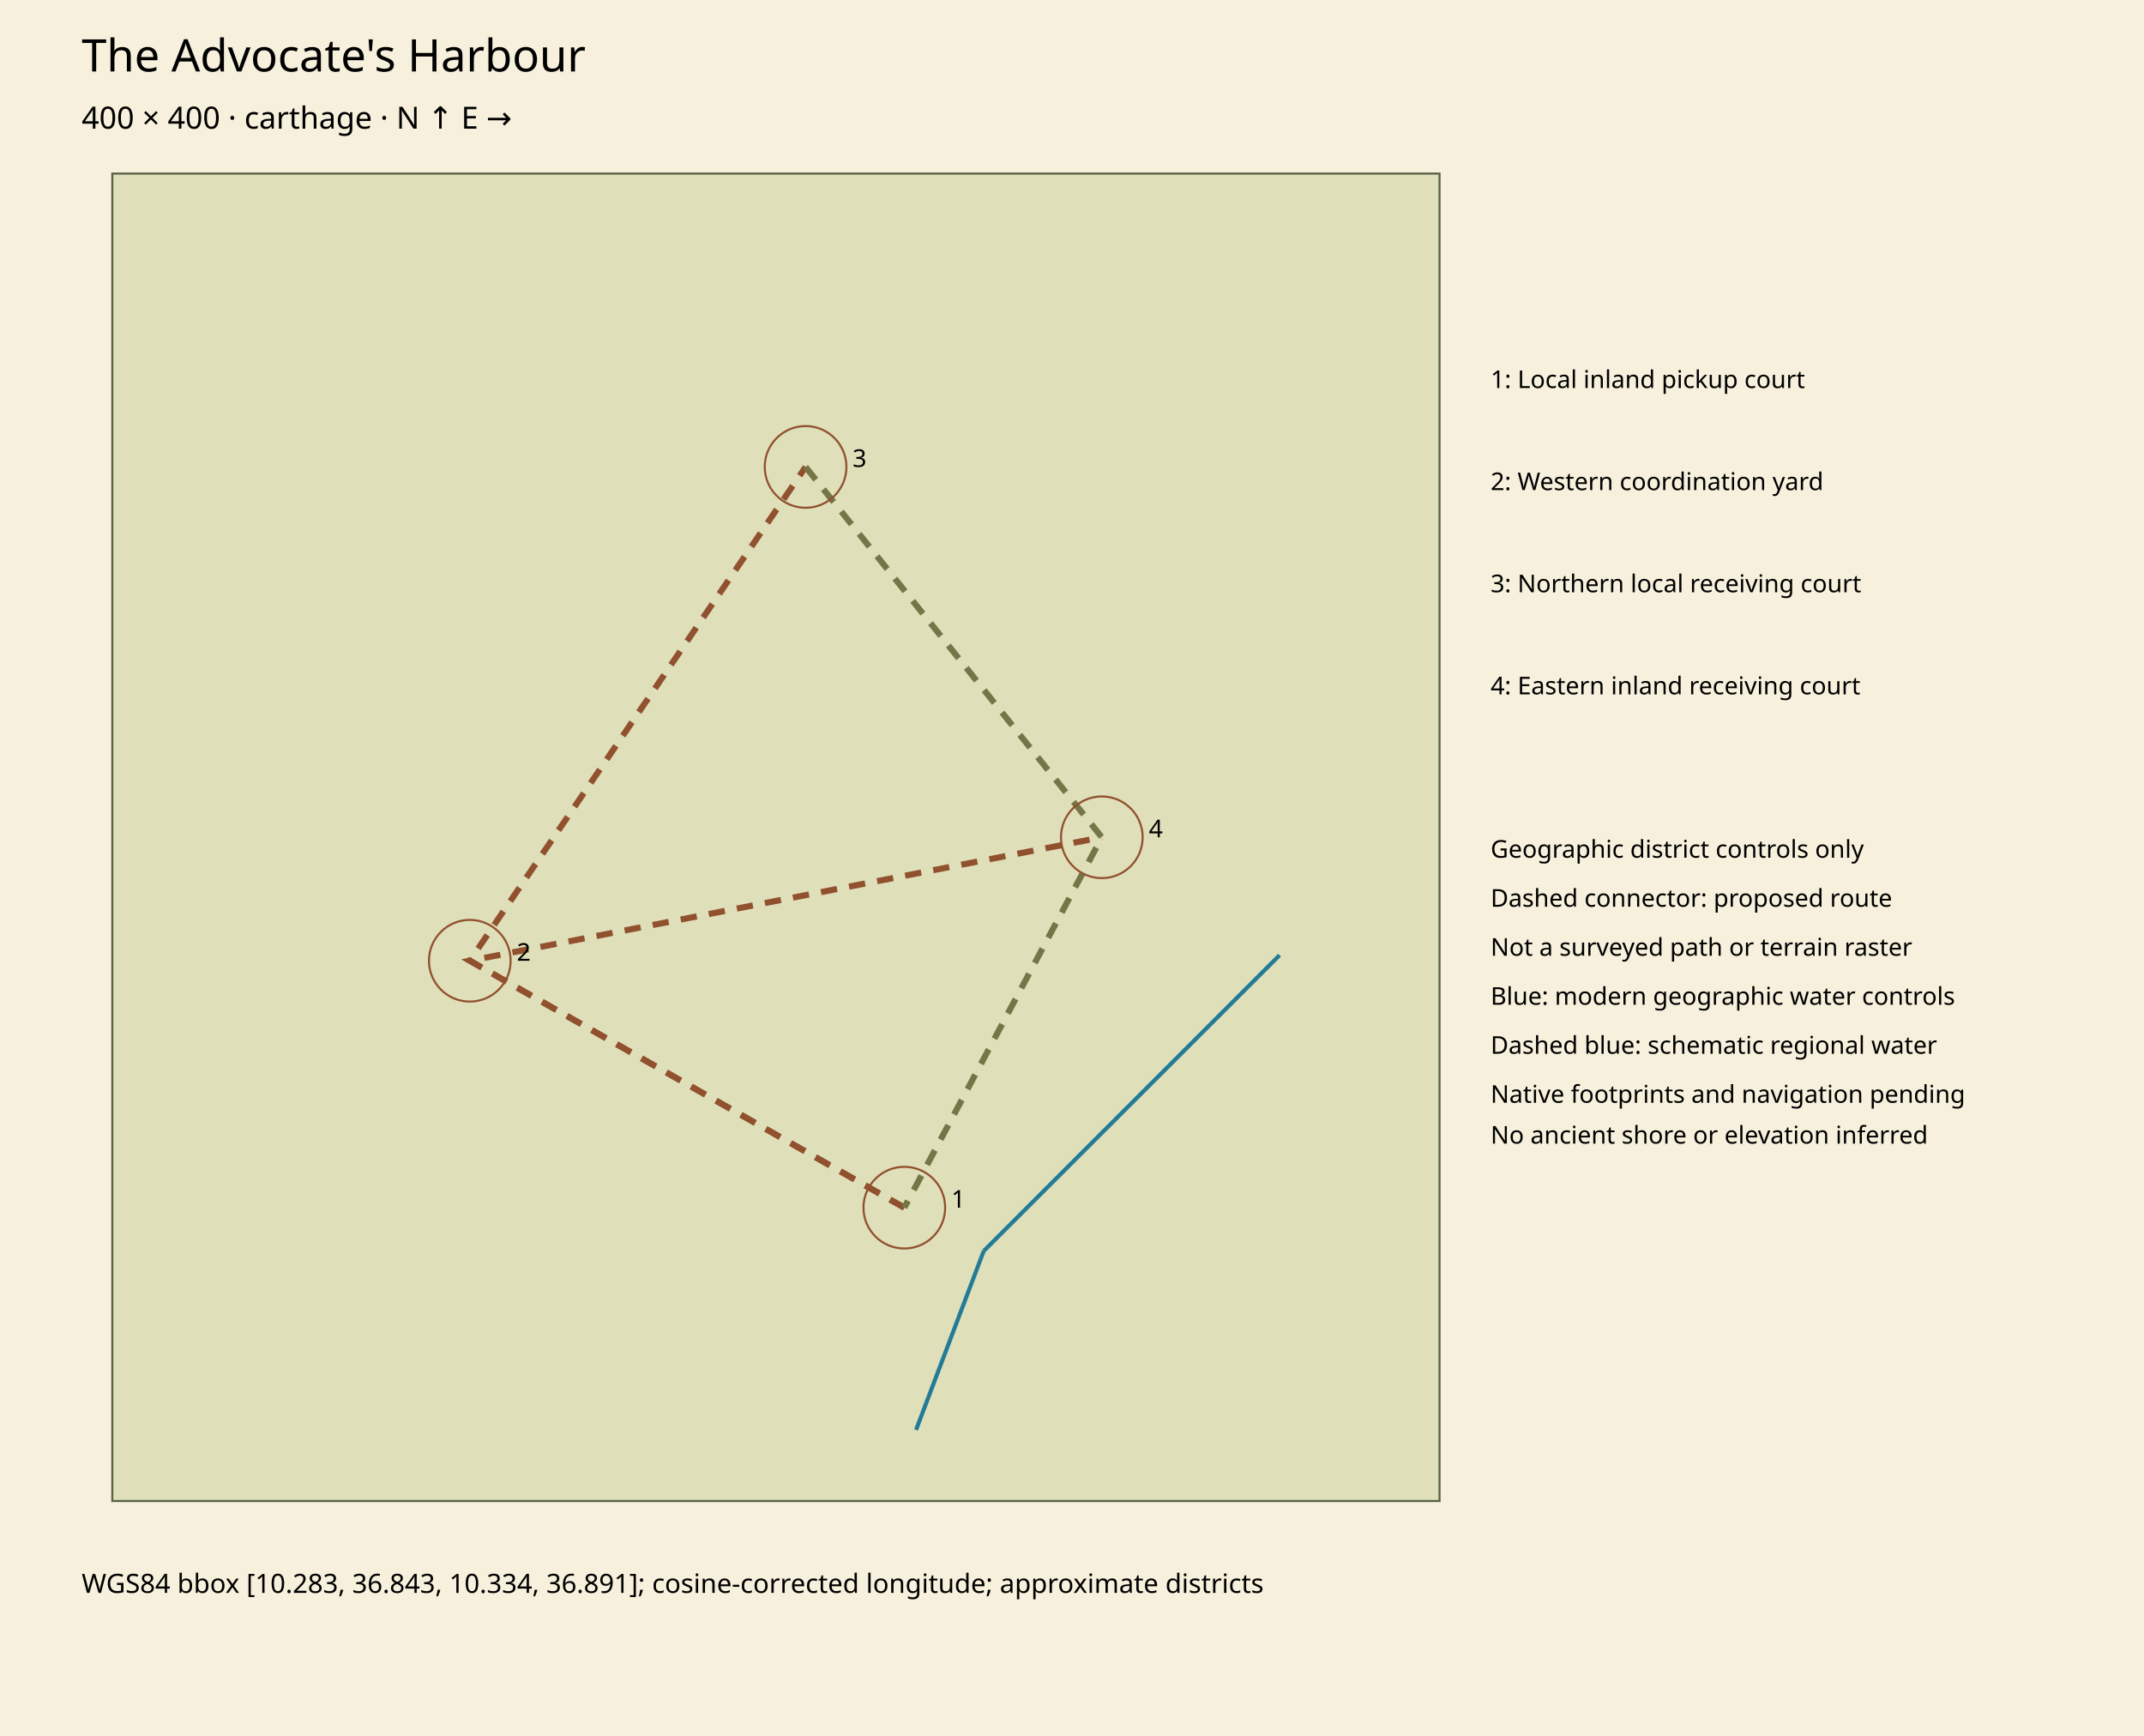
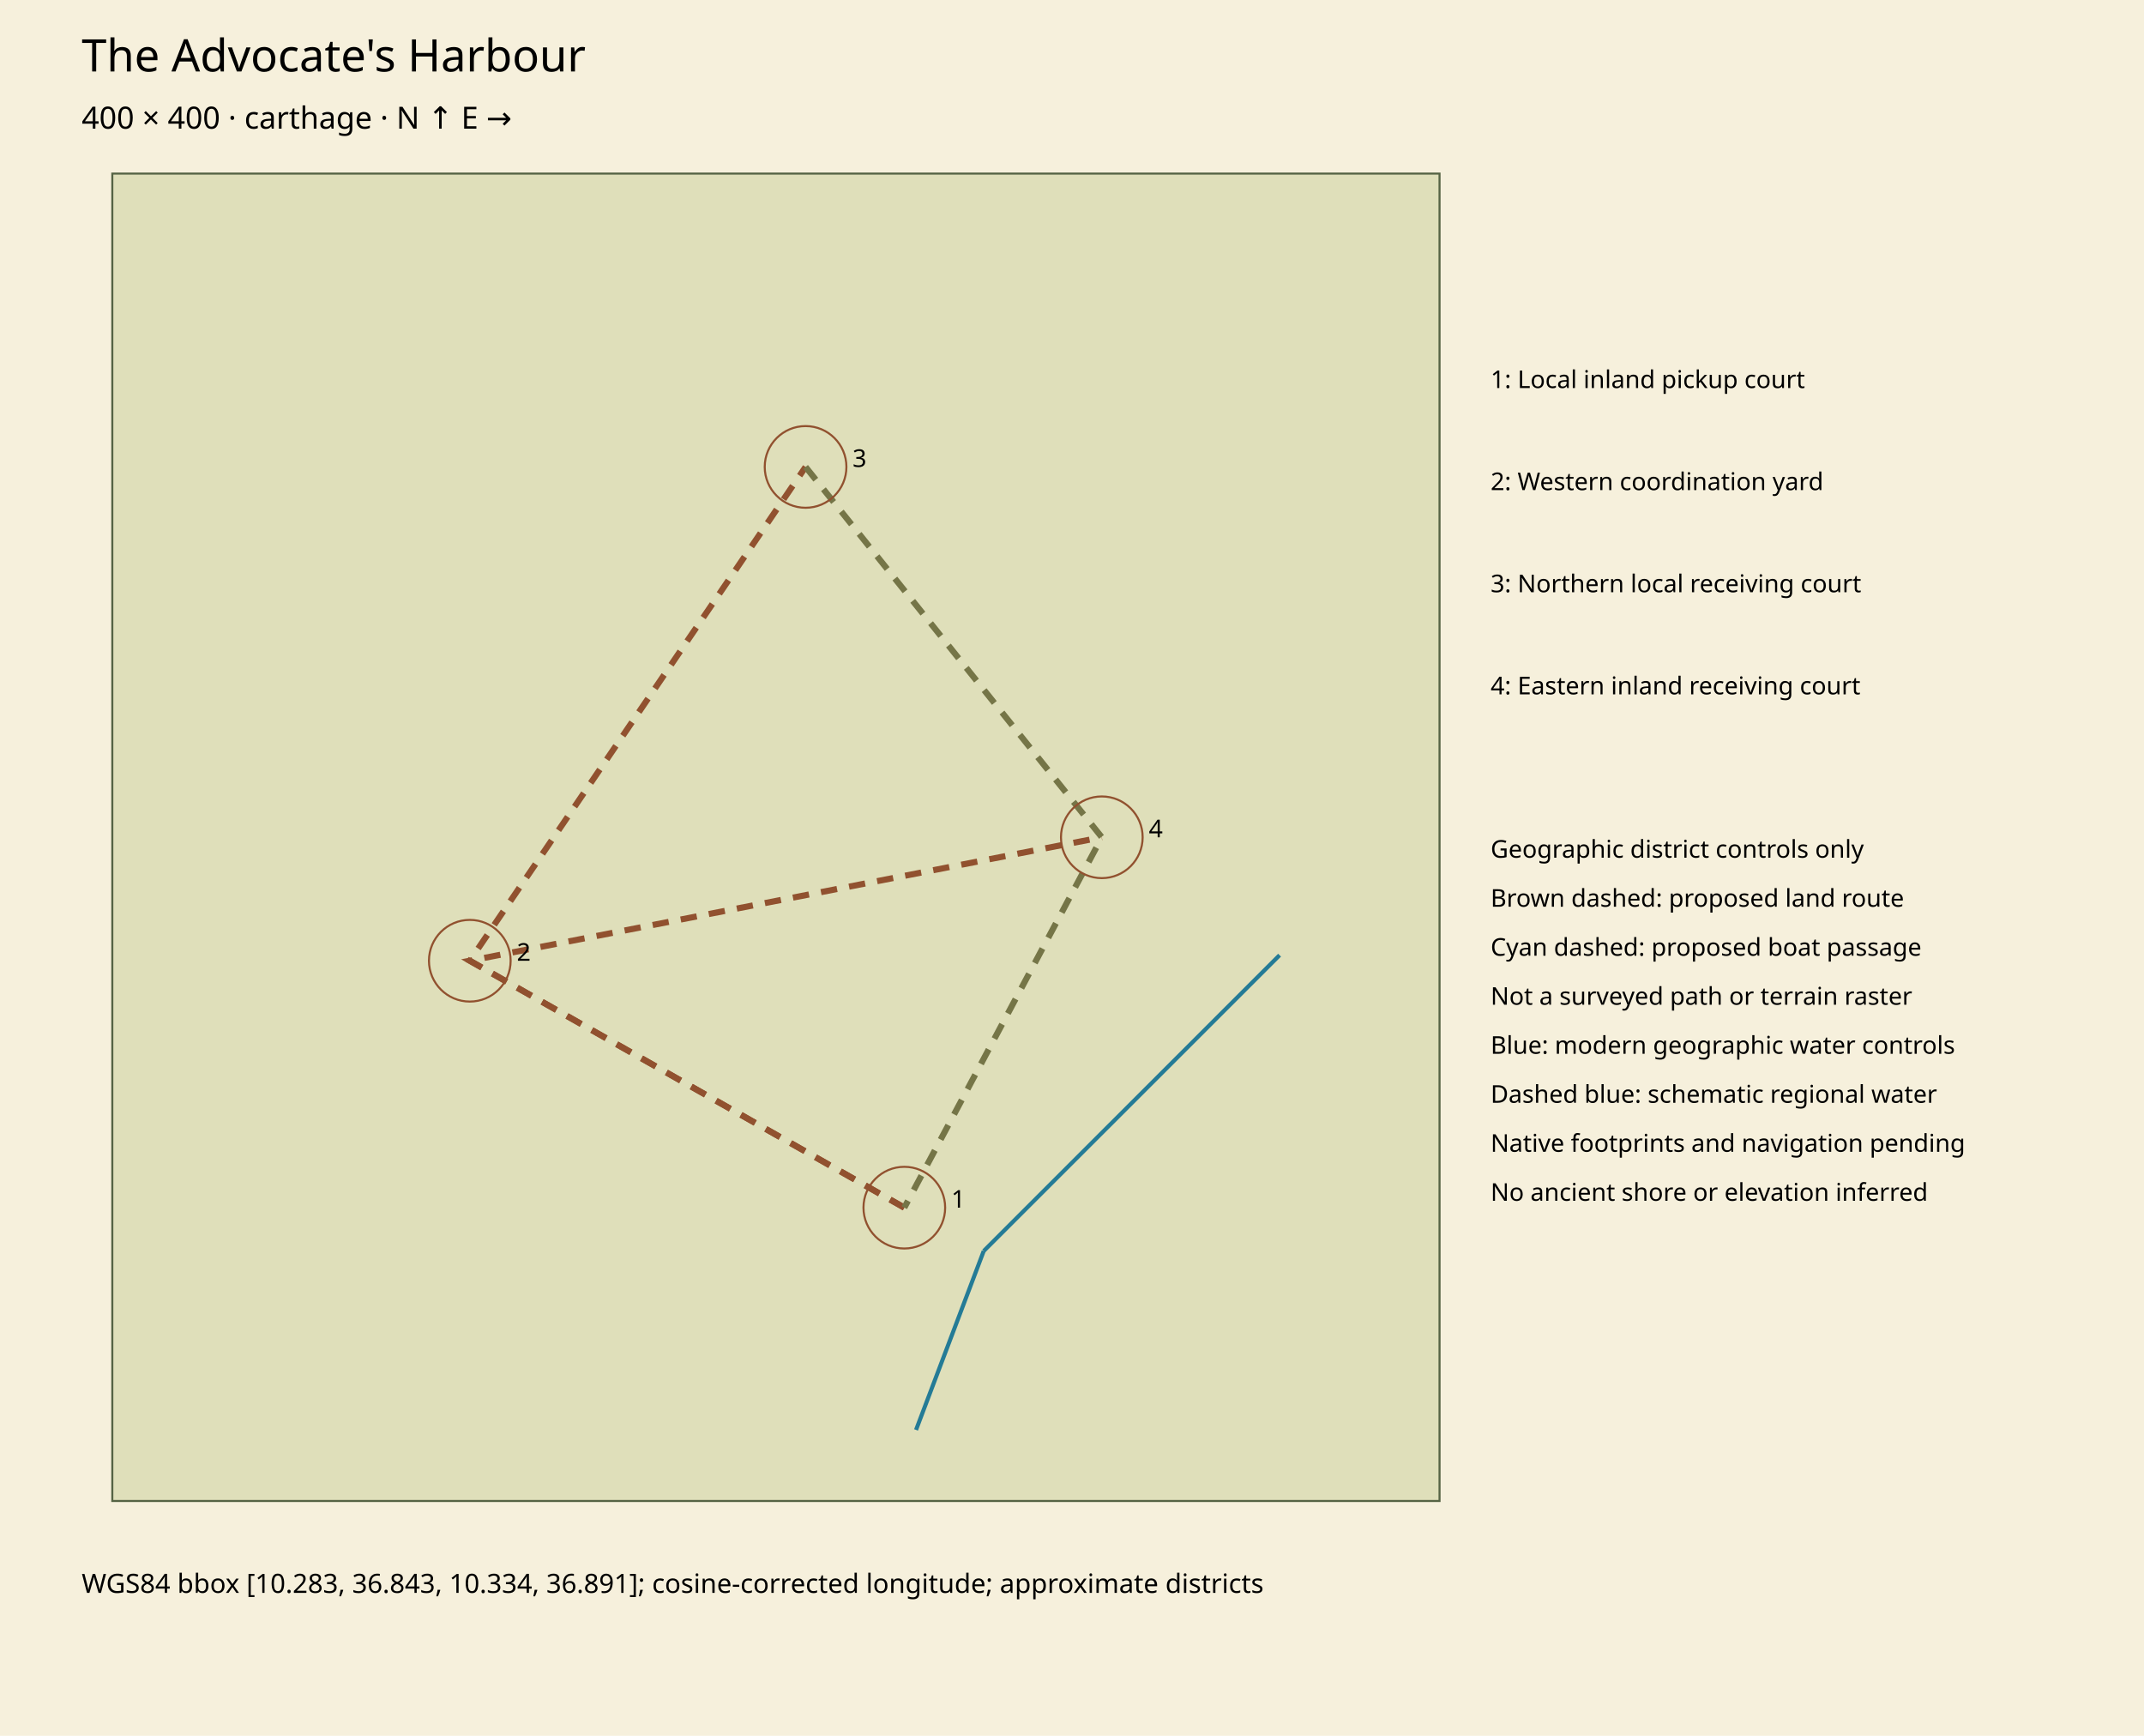
<svg xmlns="http://www.w3.org/2000/svg" viewBox="0 0 1050 850" role="img" aria-label="The Advocate's Harbour geographic districts">
  <rect width="1050" height="850" fill="#f6f0dc" />
  <rect x="55" y="85" width="650" height="650" fill="#dfdfba" stroke="#556344" />
  <text x="40" y="35" font-family="sans-serif" font-size="22">The Advocate's Harbour</text>
  <text x="40" y="63" font-family="sans-serif" font-size="15">400 × 400 · carthage · N ↑ E →</text>
  <polyline points="448.62,700.19 481.77,612.58" fill="none" stroke="#247b96" stroke-width="2" />
  <polyline points="481.77,612.58 626.66,467.73" fill="none" stroke="#247b96" stroke-width="2" />
  <polyline data-corridor="north-road" points="442.88,591.36 230.08,470.45 394.52,228.64" fill="none" stroke="#91512f" stroke-width="3" stroke-dasharray="8 6" />
  <polyline data-corridor="east-road" points="442.88,591.36 230.08,470.45 539.60,410.00" fill="none" stroke="#91512f" stroke-width="3" stroke-dasharray="8 6" />
  <polyline data-corridor="relief" points="394.52,228.64 539.60,410.00 442.88,591.36" fill="none" stroke="#757547" stroke-width="3" stroke-dasharray="8 6" />
  <circle cx="442.88" cy="591.36" r="20" fill="none" stroke="#91512f" />
  <text x="465.88" y="591.36" font-family="sans-serif">1</text>
  <text x="730" y="190" font-family="sans-serif" font-size="12">1: Local inland pickup court</text>
  <circle cx="230.08" cy="470.45" r="20" fill="none" stroke="#91512f" />
  <text x="253.08" y="470.45" font-family="sans-serif">2</text>
  <text x="730" y="240" font-family="sans-serif" font-size="12">2: Western coordination yard</text>
  <circle cx="394.52" cy="228.64" r="20" fill="none" stroke="#91512f" />
  <text x="417.52" y="228.64" font-family="sans-serif">3</text>
  <text x="730" y="290" font-family="sans-serif" font-size="12">3: Northern local receiving court</text>
  <circle cx="539.60" cy="410.00" r="20" fill="none" stroke="#91512f" />
  <text x="562.60" y="410.00" font-family="sans-serif">4</text>
  <text x="730" y="340" font-family="sans-serif" font-size="12">4: Eastern inland receiving court</text>
  <text x="730" y="420" font-family="sans-serif" font-size="12">Geographic district controls only</text>
-   <text x="730" y="444" font-family="sans-serif" font-size="12">Dashed connector: proposed route</text>
-   <text x="730" y="468" font-family="sans-serif" font-size="12">Not a surveyed path or terrain raster</text>
-   <text x="730" y="492" font-family="sans-serif" font-size="12">Blue: modern geographic water controls</text>
-   <text x="730" y="516" font-family="sans-serif" font-size="12">Dashed blue: schematic regional water</text>
-   <text x="730" y="540" font-family="sans-serif" font-size="12">Native footprints and navigation pending</text>
-   <text x="730" y="560" font-family="sans-serif" font-size="12">No ancient shore or elevation inferred</text>
+   <text x="730" y="444" font-family="sans-serif" font-size="12">Brown dashed: proposed land route</text>
+   <text x="730" y="468" font-family="sans-serif" font-size="12">Cyan dashed: proposed boat passage</text>
+   <text x="730" y="492" font-family="sans-serif" font-size="12">Not a surveyed path or terrain raster</text>
+   <text x="730" y="516" font-family="sans-serif" font-size="12">Blue: modern geographic water controls</text>
+   <text x="730" y="540" font-family="sans-serif" font-size="12">Dashed blue: schematic regional water</text>
+   <text x="730" y="564" font-family="sans-serif" font-size="12">Native footprints and navigation pending</text>
+   <text x="730" y="588" font-family="sans-serif" font-size="12">No ancient shore or elevation inferred</text>
  <text x="40" y="780" font-family="sans-serif" font-size="13">WGS84 bbox [10.283, 36.843, 10.334, 36.891]; cosine-corrected longitude; approximate districts</text>
</svg>
